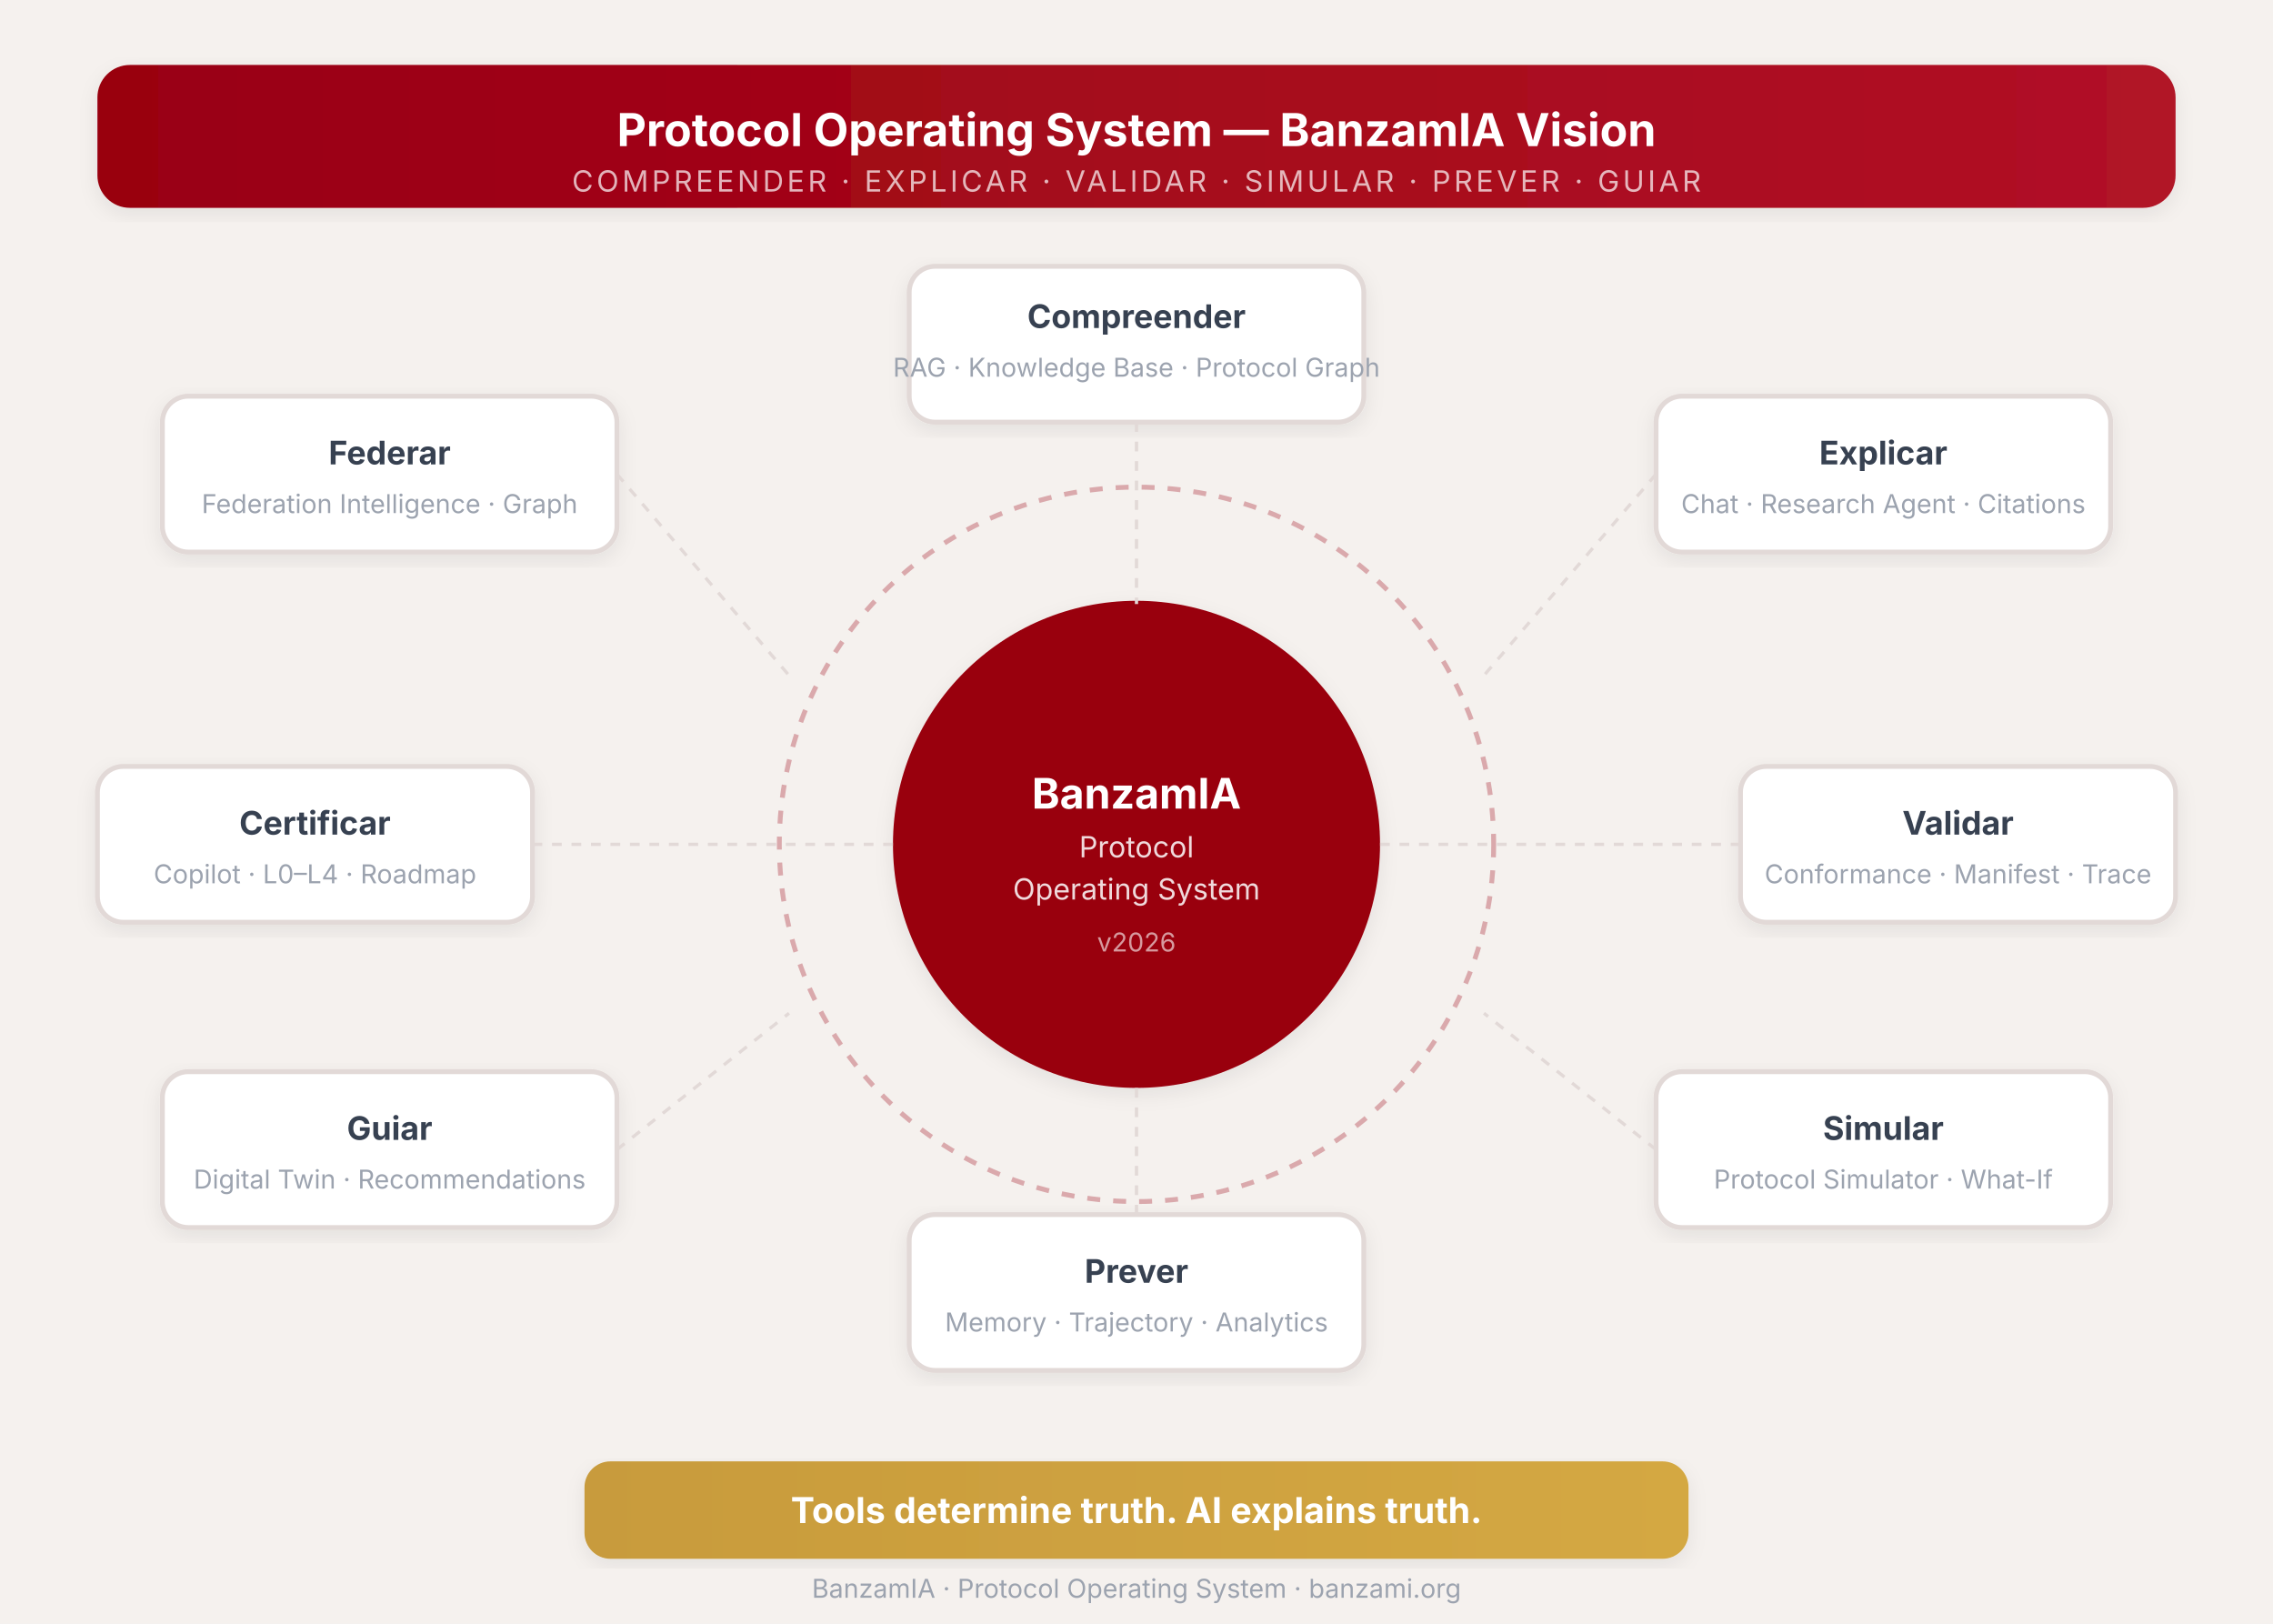
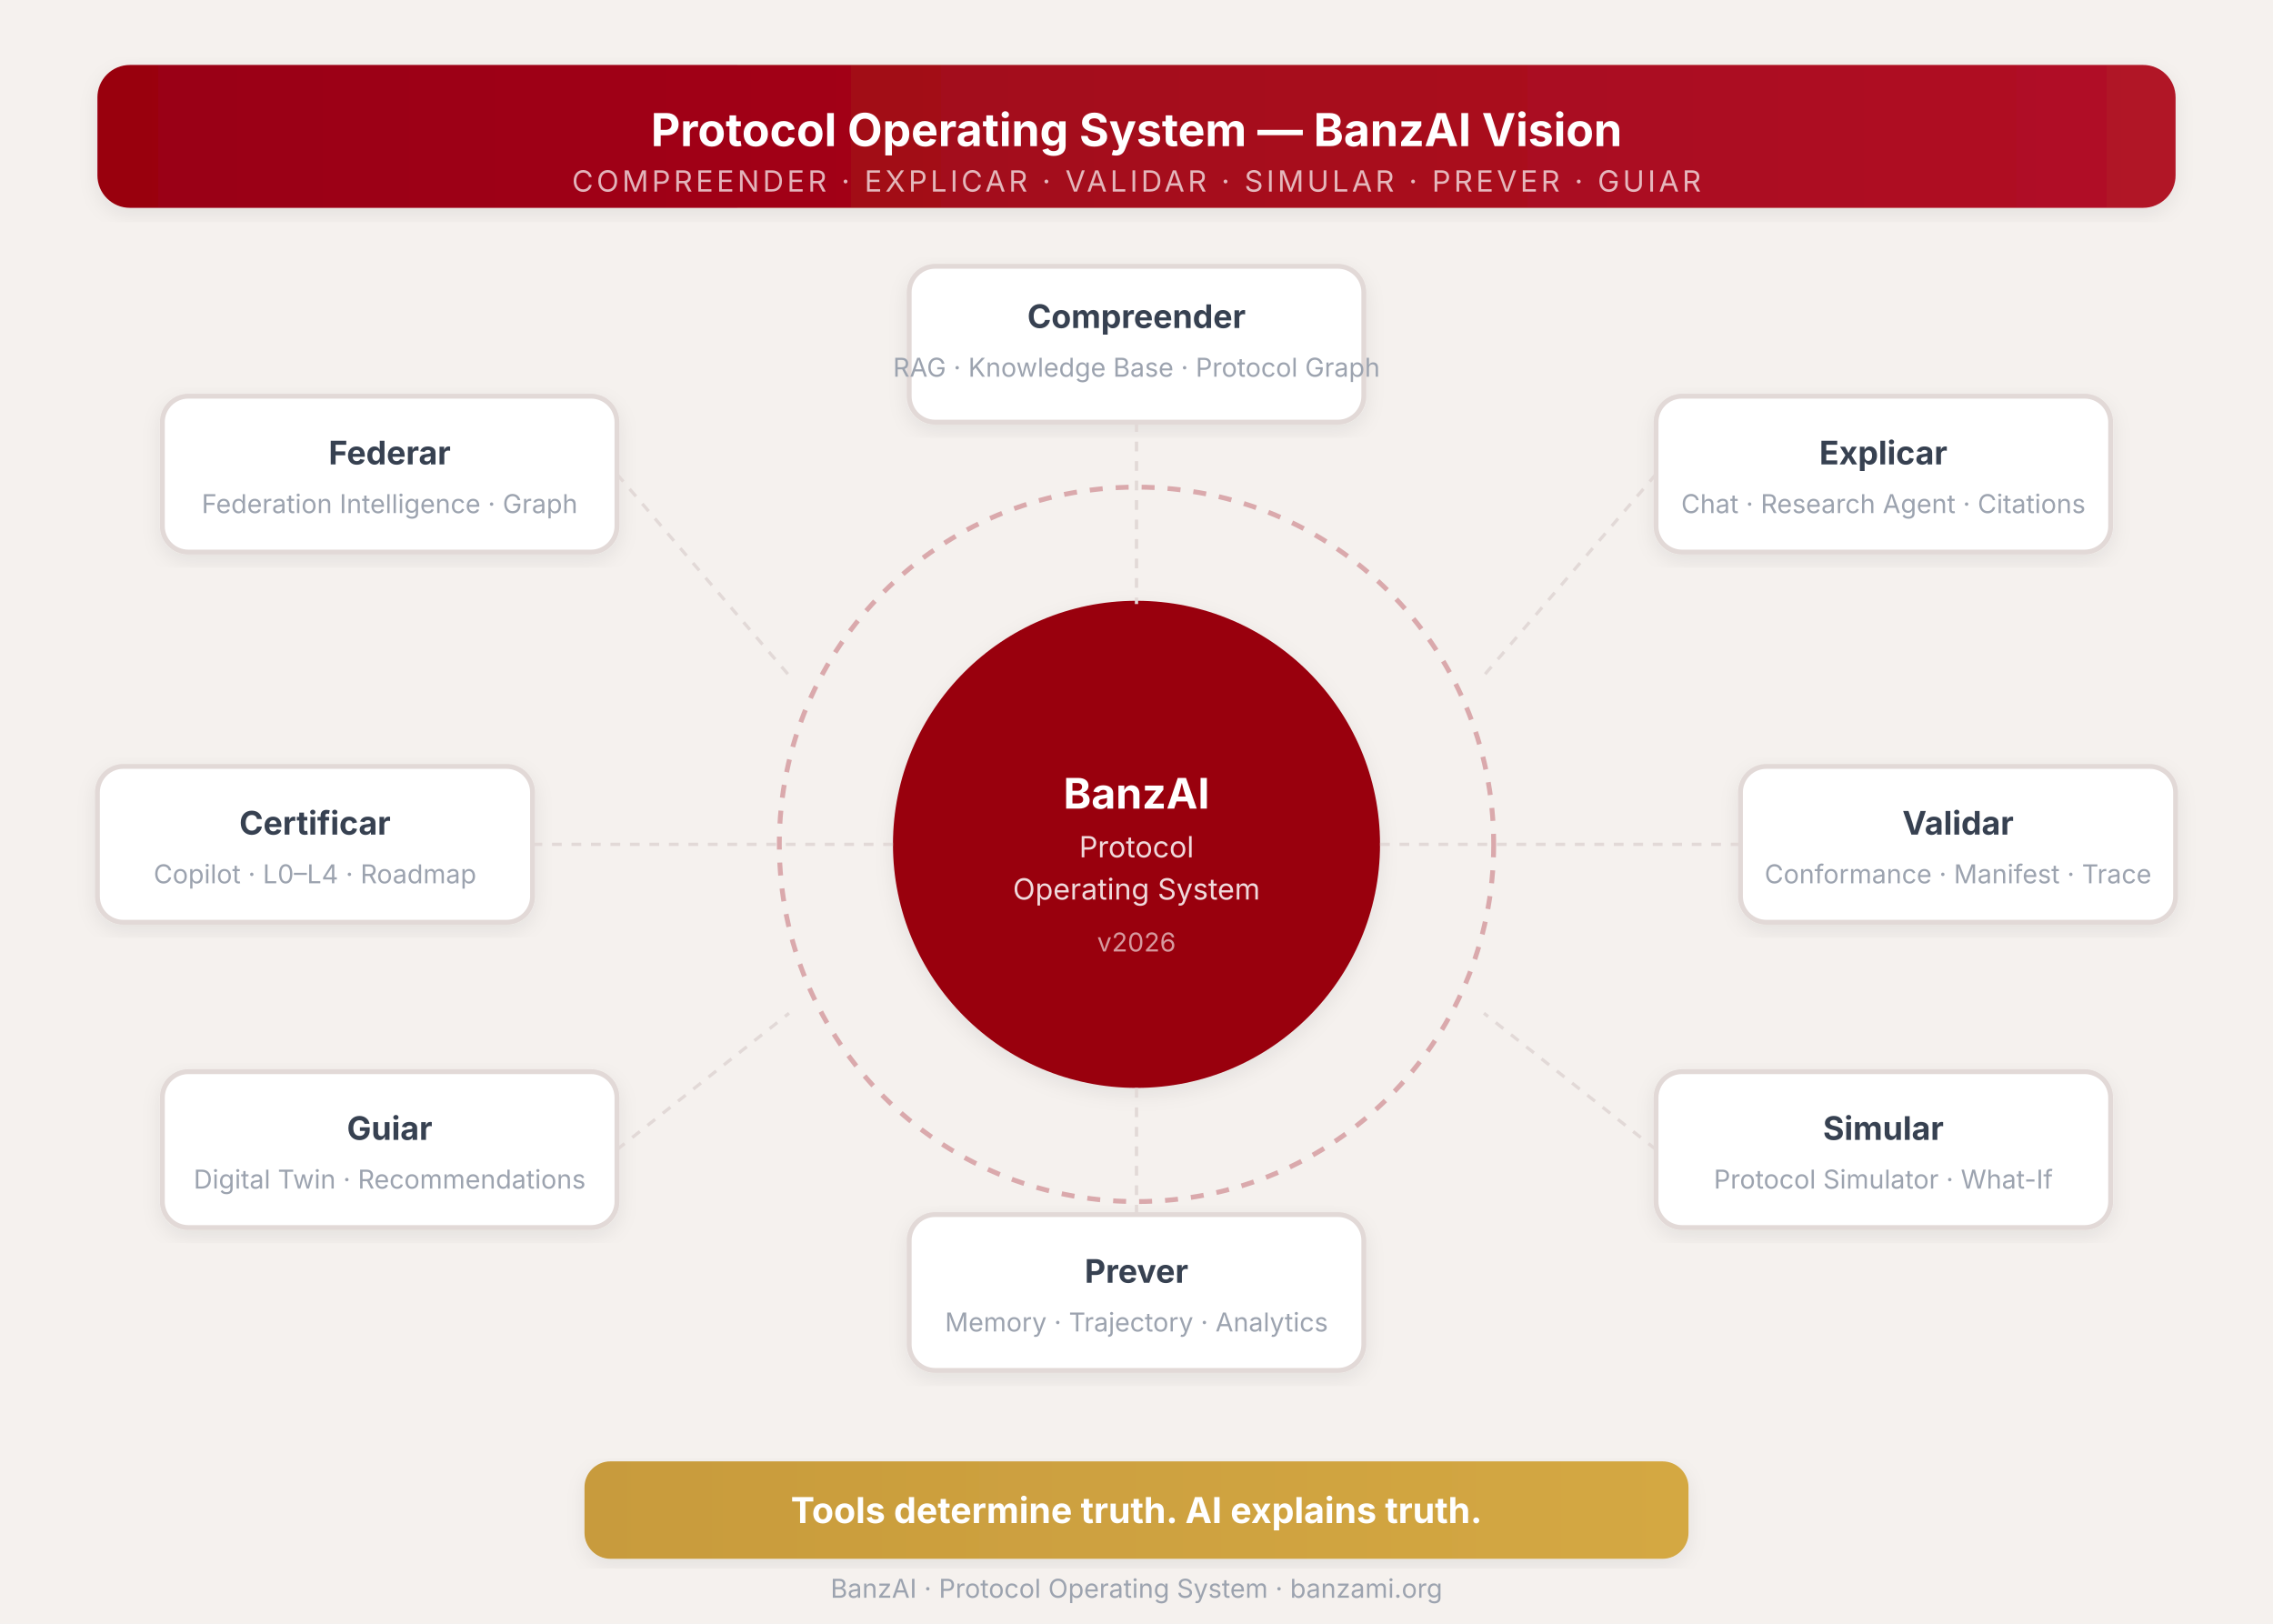
<svg xmlns="http://www.w3.org/2000/svg" viewBox="0 0 700 500" font-family="ui-sans-serif, system-ui, -apple-system, sans-serif">
  <defs>
    <linearGradient id="hG" x1="0%" y1="0%" x2="100%" y2="0%">
      <stop offset="0%" style="stop-color:#990011" />
      <stop offset="100%" style="stop-color:#B11226" />
    </linearGradient>
    <linearGradient id="goldG" x1="0%" y1="0%" x2="100%" y2="0%">
      <stop offset="0%" style="stop-color:#C89B3C" />
      <stop offset="100%" style="stop-color:#D4A843" />
    </linearGradient>
    <filter id="sh">
      <feDropShadow dx="0" dy="2" stdDeviation="3" flood-color="#00000012" />
    </filter>
  </defs>
  <rect width="700" height="500" fill="#F5F1EE" />
  <rect x="30" y="20" width="640" height="44" rx="10" fill="url(#hG)" filter="url(#sh)" />
-   <text x="350" y="45" text-anchor="middle" fill="white" font-size="14" font-weight="700">Protocol Operating System — BanzamIA Vision</text>
+   <text x="350" y="45" text-anchor="middle" fill="white" font-size="14" font-weight="700">Protocol Operating System — BanzAI Vision</text>
  <text x="350" y="59" text-anchor="middle" fill="rgba(255,255,255,0.7)" font-size="9" letter-spacing="1">COMPREENDER · EXPLICAR · VALIDAR · SIMULAR · PREVER · GUIAR</text>
  <circle cx="350" cy="260" r="110" fill="none" stroke="#990011" stroke-width="1.5" stroke-dasharray="4,4" opacity="0.3" />
  <circle cx="350" cy="260" r="75" fill="#990011" filter="url(#sh)" />
-   <text x="350" y="249" text-anchor="middle" fill="white" font-size="13" font-weight="700">BanzamIA</text>
+   <text x="350" y="249" text-anchor="middle" fill="white" font-size="13" font-weight="700">BanzAI</text>
  <text x="350" y="264" text-anchor="middle" fill="rgba(255,255,255,0.85)" font-size="9">Protocol</text>
  <text x="350" y="277" text-anchor="middle" fill="rgba(255,255,255,0.85)" font-size="9">Operating System</text>
  <text x="350" y="293" text-anchor="middle" fill="rgba(255,255,255,0.6)" font-size="8">v2026</text>
  <rect x="280" y="82" width="140" height="48" rx="8" fill="white" stroke="#E2D9D7" stroke-width="1.5" filter="url(#sh)" />
  <text x="350" y="101" text-anchor="middle" fill="#374151" font-size="10" font-weight="700">Compreender</text>
  <text x="350" y="116" text-anchor="middle" fill="#9CA3AF" font-size="8">RAG · Knowledge Base · Protocol Graph</text>
  <line x1="350" y1="130" x2="350" y2="186" stroke="#E2D9D7" stroke-width="1" stroke-dasharray="3,3" />
  <rect x="510" y="122" width="140" height="48" rx="8" fill="white" stroke="#E2D9D7" stroke-width="1.5" filter="url(#sh)" />
  <text x="580" y="143" text-anchor="middle" fill="#374151" font-size="10" font-weight="700">Explicar</text>
  <text x="580" y="158" text-anchor="middle" fill="#9CA3AF" font-size="8">Chat · Research Agent · Citations</text>
  <line x1="510" y1="146" x2="457" y2="208" stroke="#E2D9D7" stroke-width="1" stroke-dasharray="3,3" />
  <rect x="536" y="236" width="134" height="48" rx="8" fill="white" stroke="#E2D9D7" stroke-width="1.5" filter="url(#sh)" />
  <text x="603" y="257" text-anchor="middle" fill="#374151" font-size="10" font-weight="700">Validar</text>
  <text x="603" y="272" text-anchor="middle" fill="#9CA3AF" font-size="8">Conformance · Manifest · Trace</text>
  <line x1="536" y1="260" x2="425" y2="260" stroke="#E2D9D7" stroke-width="1" stroke-dasharray="3,3" />
  <rect x="510" y="330" width="140" height="48" rx="8" fill="white" stroke="#E2D9D7" stroke-width="1.5" filter="url(#sh)" />
  <text x="580" y="351" text-anchor="middle" fill="#374151" font-size="10" font-weight="700">Simular</text>
  <text x="580" y="366" text-anchor="middle" fill="#9CA3AF" font-size="8">Protocol Simulator · What-If</text>
  <line x1="510" y1="354" x2="457" y2="312" stroke="#E2D9D7" stroke-width="1" stroke-dasharray="3,3" />
  <rect x="280" y="374" width="140" height="48" rx="8" fill="white" stroke="#E2D9D7" stroke-width="1.5" filter="url(#sh)" />
  <text x="350" y="395" text-anchor="middle" fill="#374151" font-size="10" font-weight="700">Prever</text>
  <text x="350" y="410" text-anchor="middle" fill="#9CA3AF" font-size="8">Memory · Trajectory · Analytics</text>
  <line x1="350" y1="374" x2="350" y2="334" stroke="#E2D9D7" stroke-width="1" stroke-dasharray="3,3" />
  <rect x="50" y="330" width="140" height="48" rx="8" fill="white" stroke="#E2D9D7" stroke-width="1.5" filter="url(#sh)" />
  <text x="120" y="351" text-anchor="middle" fill="#374151" font-size="10" font-weight="700">Guiar</text>
  <text x="120" y="366" text-anchor="middle" fill="#9CA3AF" font-size="8">Digital Twin · Recommendations</text>
  <line x1="190" y1="354" x2="243" y2="312" stroke="#E2D9D7" stroke-width="1" stroke-dasharray="3,3" />
  <rect x="30" y="236" width="134" height="48" rx="8" fill="white" stroke="#E2D9D7" stroke-width="1.5" filter="url(#sh)" />
  <text x="97" y="257" text-anchor="middle" fill="#374151" font-size="10" font-weight="700">Certificar</text>
  <text x="97" y="272" text-anchor="middle" fill="#9CA3AF" font-size="8">Copilot · L0–L4 · Roadmap</text>
  <line x1="164" y1="260" x2="275" y2="260" stroke="#E2D9D7" stroke-width="1" stroke-dasharray="3,3" />
  <rect x="50" y="122" width="140" height="48" rx="8" fill="white" stroke="#E2D9D7" stroke-width="1.5" filter="url(#sh)" />
  <text x="120" y="143" text-anchor="middle" fill="#374151" font-size="10" font-weight="700">Federar</text>
  <text x="120" y="158" text-anchor="middle" fill="#9CA3AF" font-size="8">Federation Intelligence · Graph</text>
  <line x1="190" y1="146" x2="243" y2="208" stroke="#E2D9D7" stroke-width="1" stroke-dasharray="3,3" />
  <rect x="180" y="450" width="340" height="30" rx="8" fill="url(#goldG)" filter="url(#sh)" />
  <text x="350" y="469" text-anchor="middle" fill="white" font-size="11" font-weight="700">Tools determine truth. AI explains truth.</text>
-   <text x="350" y="492" text-anchor="middle" fill="#9CA3AF" font-size="8">BanzamIA · Protocol Operating System · banzami.org</text>
+   <text x="350" y="492" text-anchor="middle" fill="#9CA3AF" font-size="8">BanzAI · Protocol Operating System · banzami.org</text>
</svg>
